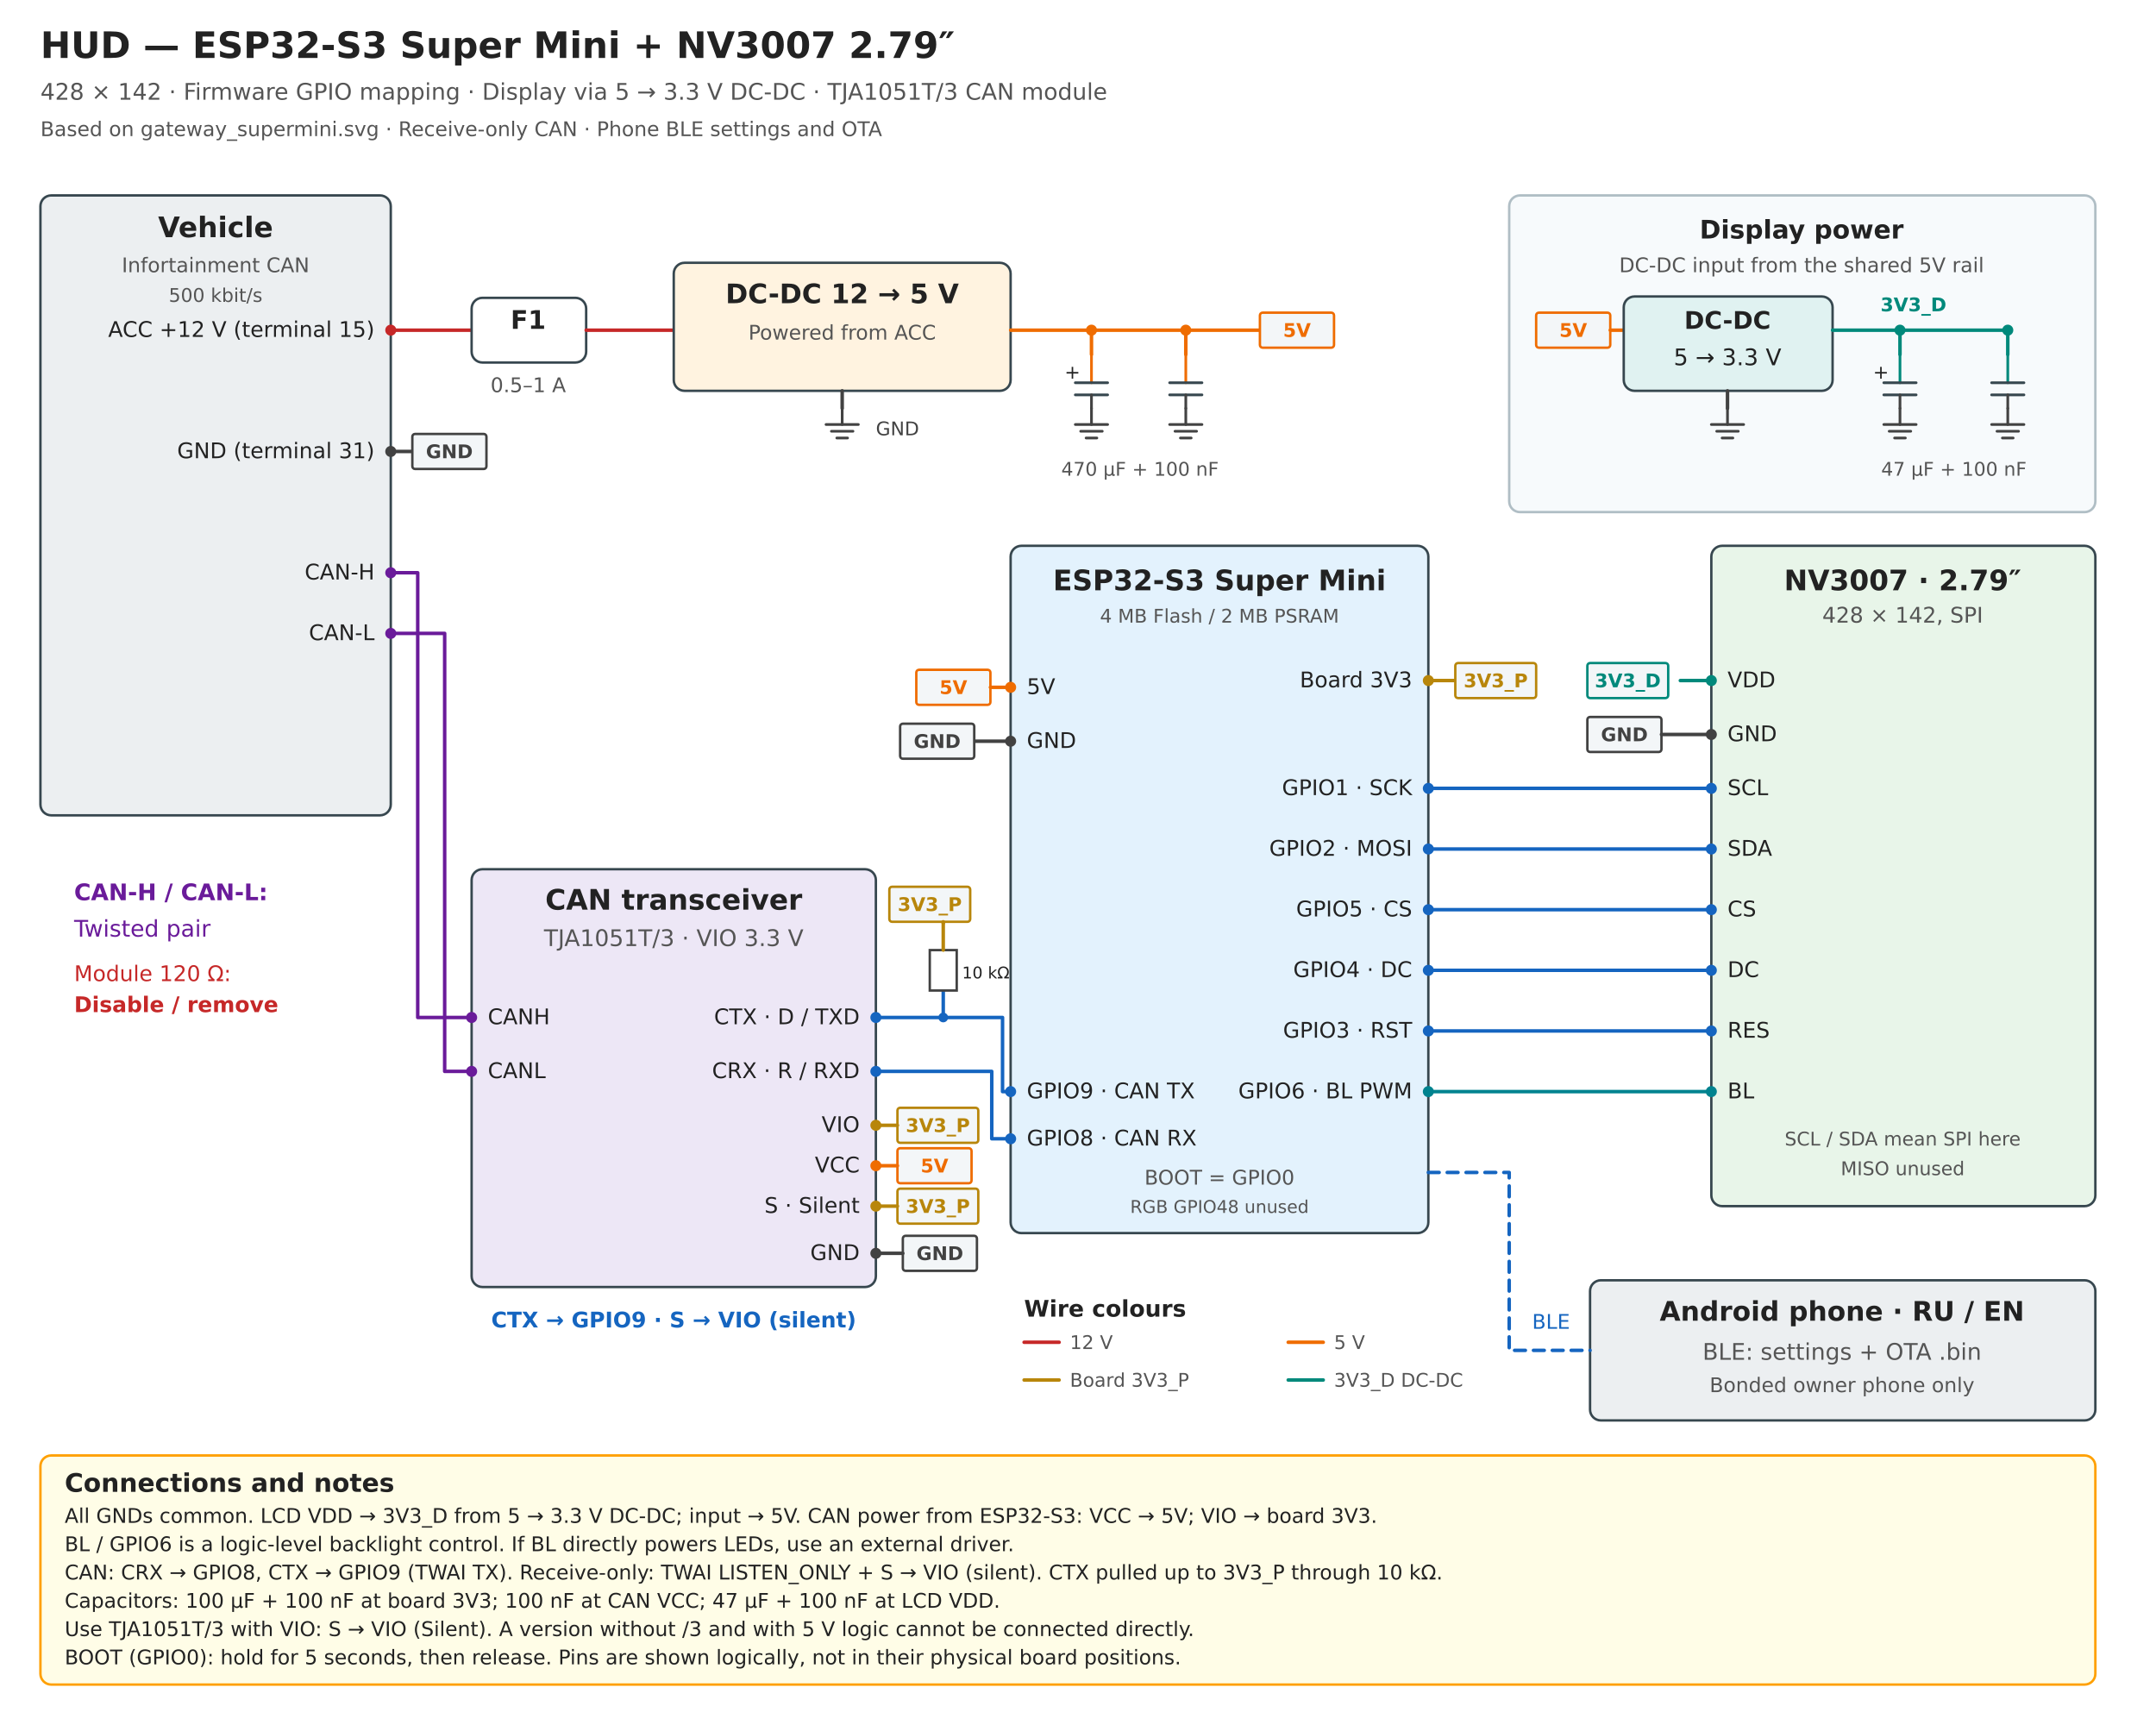
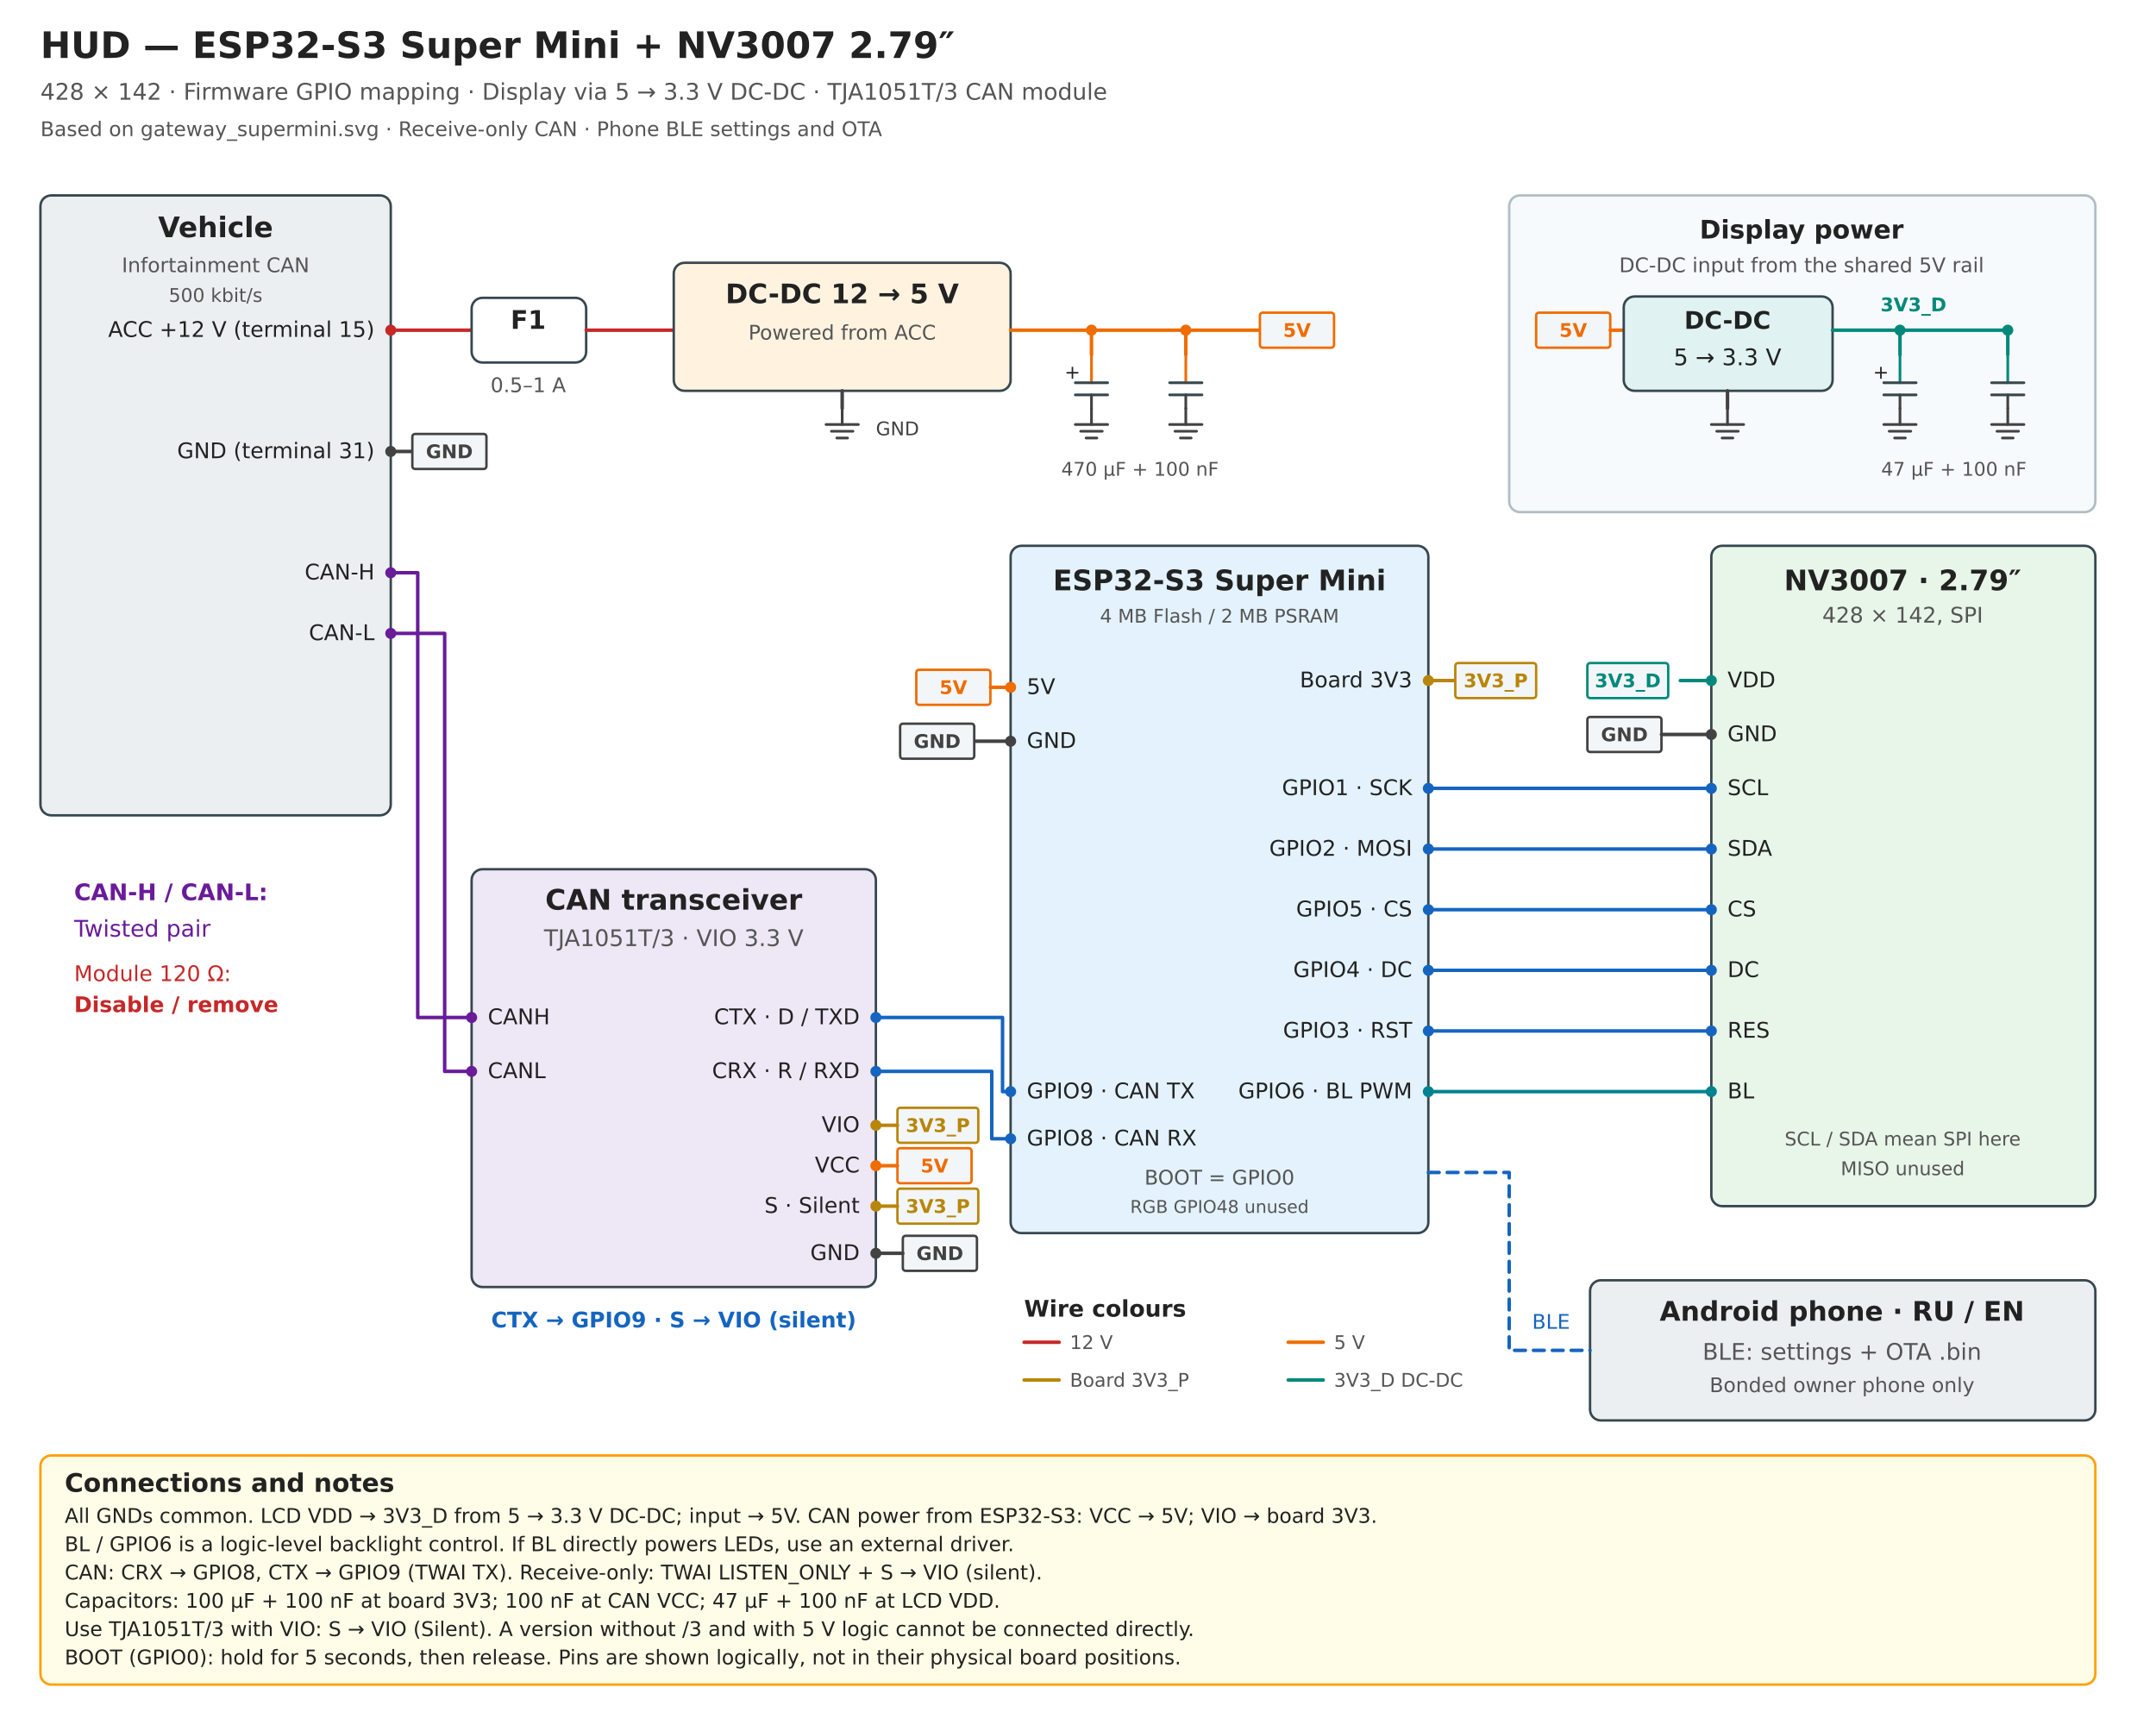
<svg xmlns="http://www.w3.org/2000/svg" width="1600" height="1280" viewBox="0 0 1600 1280" xml:lang="en">
  <rect x="0" y="0" width="1600" height="1280" rx="0" fill="#fff" stroke="none" stroke-width="1.8" />
  <text x="30" y="43" font-family="DejaVu Sans, Arial, sans-serif" font-size="27" fill="#222" text-anchor="start" font-weight="bold">HUD — ESP32-S3 Super Mini + NV3007 2.79″</text>
  <text x="30" y="74" font-family="DejaVu Sans, Arial, sans-serif" font-size="17" fill="#555" text-anchor="start" font-weight="normal">428 × 142 · Firmware GPIO mapping · Display via 5 → 3.3 V DC-DC · TJA1051T/3 CAN module</text>
  <text x="30" y="101" font-family="DejaVu Sans, Arial, sans-serif" font-size="15" fill="#555" text-anchor="start" font-weight="normal">Based on gateway_supermini.svg · Receive-only CAN · Phone BLE settings and OTA</text>
  <rect x="30" y="145" width="260" height="460" rx="8" fill="#eceff1" stroke="#37474f" stroke-width="1.8" />
  <text x="160" y="176" font-family="DejaVu Sans, Arial, sans-serif" font-size="21" fill="#222" text-anchor="middle" font-weight="bold">Vehicle</text>
  <text x="160" y="202" font-family="DejaVu Sans, Arial, sans-serif" font-size="15" fill="#555" text-anchor="middle" font-weight="normal">Infortainment CAN</text>
  <circle cx="290" cy="245" r="4.1" fill="#c62828" />
  <text x="278" y="250" font-family="DejaVu Sans, Arial, sans-serif" font-size="16" fill="#222" text-anchor="end" font-weight="normal">ACC +12 V (terminal 15)</text>
  <circle cx="290" cy="335" r="4.1" fill="#424242" />
  <text x="278" y="340" font-family="DejaVu Sans, Arial, sans-serif" font-size="16" fill="#222" text-anchor="end" font-weight="normal">GND (terminal 31)</text>
  <polyline points="290,335 306,335" fill="none" stroke="#424242" stroke-width="2.6" stroke-linecap="round" stroke-linejoin="round" />
  <rect x="306" y="322" width="55" height="26" rx="2" fill="#f3f6f8" stroke="#424242" stroke-width="1.8" />
  <text x="333.5" y="340" font-family="DejaVu Sans, Arial, sans-serif" font-size="14" fill="#424242" text-anchor="middle" font-weight="bold">GND</text>
  <circle cx="290" cy="425" r="4.1" fill="#6a1b9a" />
  <text x="278" y="430" font-family="DejaVu Sans, Arial, sans-serif" font-size="16" fill="#222" text-anchor="end" font-weight="normal">CAN-H</text>
  <circle cx="290" cy="470" r="4.1" fill="#6a1b9a" />
  <text x="278" y="475" font-family="DejaVu Sans, Arial, sans-serif" font-size="16" fill="#222" text-anchor="end" font-weight="normal">CAN-L</text>
  <polyline points="290,245 350,245" fill="none" stroke="#c62828" stroke-width="2.6" stroke-linecap="round" stroke-linejoin="round" />
  <rect x="350" y="221" width="85" height="48" rx="8" fill="#fff" stroke="#37474f" stroke-width="1.8" />
  <text x="392" y="244" font-family="DejaVu Sans, Arial, sans-serif" font-size="19" fill="#222" text-anchor="middle" font-weight="bold">F1</text>
  <text x="392" y="291" font-family="DejaVu Sans, Arial, sans-serif" font-size="15" fill="#555" text-anchor="middle" font-weight="normal">0.5–1 A</text>
  <polyline points="435,245 500,245" fill="none" stroke="#c62828" stroke-width="2.6" stroke-linecap="round" stroke-linejoin="round" />
  <rect x="500" y="195" width="250" height="95" rx="8" fill="#fff3e0" stroke="#37474f" stroke-width="1.8" />
  <text x="625" y="225" font-family="DejaVu Sans, Arial, sans-serif" font-size="20" fill="#222" text-anchor="middle" font-weight="bold">DC-DC 12 → 5 V</text>
  <text x="625" y="252" font-family="DejaVu Sans, Arial, sans-serif" font-size="15" fill="#555" text-anchor="middle" font-weight="normal">Powered from ACC</text>
  <polyline points="625,290 625,303" fill="none" stroke="#424242" stroke-width="2.6" stroke-linecap="round" stroke-linejoin="round" />
  <polyline points="625,303 625,315" fill="none" stroke="#424242" stroke-width="2" stroke-linecap="round" stroke-linejoin="round" />
  <polyline points="613,315 637,315" fill="none" stroke="#424242" stroke-width="2" stroke-linecap="round" stroke-linejoin="round" />
  <polyline points="617,320 633,320" fill="none" stroke="#424242" stroke-width="2" stroke-linecap="round" stroke-linejoin="round" />
  <polyline points="621,325 629,325" fill="none" stroke="#424242" stroke-width="2" stroke-linecap="round" stroke-linejoin="round" />
  <text x="650" y="323" font-family="DejaVu Sans, Arial, sans-serif" font-size="14" fill="#424242" text-anchor="start" font-weight="normal">GND</text>
  <polyline points="750,245 935,245" fill="none" stroke="#ef6c00" stroke-width="2.6" stroke-linecap="round" stroke-linejoin="round" />
  <circle cx="810" cy="245" r="4.1" fill="#ef6c00" />
  <circle cx="880" cy="245" r="4.1" fill="#ef6c00" />
  <polyline points="810,245 810,263" fill="none" stroke="#ef6c00" stroke-width="2.6" stroke-linecap="round" stroke-linejoin="round" />
  <polyline points="880,245 880,263" fill="none" stroke="#ef6c00" stroke-width="2.6" stroke-linecap="round" stroke-linejoin="round" />
  <polyline points="810,263 810,284" fill="none" stroke="#ef6c00" stroke-width="2" stroke-linecap="round" stroke-linejoin="round" />
  <polyline points="798,284 822,284" fill="none" stroke="#37474f" stroke-width="2" stroke-linecap="round" stroke-linejoin="round" />
  <polyline points="798,293 822,293" fill="none" stroke="#37474f" stroke-width="2" stroke-linecap="round" stroke-linejoin="round" />
  <polyline points="810,293 810,303" fill="none" stroke="#424242" stroke-width="2" stroke-linecap="round" stroke-linejoin="round" />
  <polyline points="810,303 810,315" fill="none" stroke="#424242" stroke-width="2" stroke-linecap="round" stroke-linejoin="round" />
  <polyline points="798,315 822,315" fill="none" stroke="#424242" stroke-width="2" stroke-linecap="round" stroke-linejoin="round" />
  <polyline points="802,320 818,320" fill="none" stroke="#424242" stroke-width="2" stroke-linecap="round" stroke-linejoin="round" />
  <polyline points="806,325 814,325" fill="none" stroke="#424242" stroke-width="2" stroke-linecap="round" stroke-linejoin="round" />
  <text x="790" y="281" font-family="DejaVu Sans, Arial, sans-serif" font-size="14" fill="#222" text-anchor="start" font-weight="normal">+</text>
  <polyline points="880,263 880,284" fill="none" stroke="#ef6c00" stroke-width="2" stroke-linecap="round" stroke-linejoin="round" />
  <polyline points="868,284 892,284" fill="none" stroke="#37474f" stroke-width="2" stroke-linecap="round" stroke-linejoin="round" />
  <polyline points="868,293 892,293" fill="none" stroke="#37474f" stroke-width="2" stroke-linecap="round" stroke-linejoin="round" />
  <polyline points="880,293 880,303" fill="none" stroke="#424242" stroke-width="2" stroke-linecap="round" stroke-linejoin="round" />
  <polyline points="880,303 880,315" fill="none" stroke="#424242" stroke-width="2" stroke-linecap="round" stroke-linejoin="round" />
  <polyline points="868,315 892,315" fill="none" stroke="#424242" stroke-width="2" stroke-linecap="round" stroke-linejoin="round" />
  <polyline points="872,320 888,320" fill="none" stroke="#424242" stroke-width="2" stroke-linecap="round" stroke-linejoin="round" />
  <polyline points="876,325 884,325" fill="none" stroke="#424242" stroke-width="2" stroke-linecap="round" stroke-linejoin="round" />
  <rect x="935" y="232" width="55" height="26" rx="2" fill="#f3f6f8" stroke="#ef6c00" stroke-width="1.8" />
  <text x="962.5" y="250" font-family="DejaVu Sans, Arial, sans-serif" font-size="14" fill="#ef6c00" text-anchor="middle" font-weight="bold">5V</text>
  <text x="846" y="353" font-family="DejaVu Sans, Arial, sans-serif" font-size="14" fill="#555" text-anchor="middle" font-weight="normal">470 µF + 100 nF</text>
  <rect x="1120" y="145" width="435" height="235" rx="8" fill="#f7fafc" stroke="#b0bec5" stroke-width="1.8" />
  <text x="1337" y="177" font-family="DejaVu Sans, Arial, sans-serif" font-size="19" fill="#222" text-anchor="middle" font-weight="bold">Display power</text>
  <text x="1337" y="202" font-family="DejaVu Sans, Arial, sans-serif" font-size="15" fill="#555" text-anchor="middle" font-weight="normal">DC-DC input from the shared 5V rail</text>
  <rect x="1140" y="232" width="55" height="26" rx="2" fill="#f3f6f8" stroke="#ef6c00" stroke-width="1.8" />
  <text x="1167.5" y="250" font-family="DejaVu Sans, Arial, sans-serif" font-size="14" fill="#ef6c00" text-anchor="middle" font-weight="bold">5V</text>
  <polyline points="1195,245 1205,245" fill="none" stroke="#ef6c00" stroke-width="2.6" stroke-linecap="round" stroke-linejoin="round" />
  <rect x="1205" y="220" width="155" height="70" rx="8" fill="#e0f2f1" stroke="#37474f" stroke-width="1.8" />
  <text x="1282" y="244" font-family="DejaVu Sans, Arial, sans-serif" font-size="18" fill="#222" text-anchor="middle" font-weight="bold">DC-DC</text>
  <text x="1282" y="271" font-family="DejaVu Sans, Arial, sans-serif" font-size="17" fill="#222" text-anchor="middle" font-weight="normal">5 → 3.3 V</text>
  <polyline points="1282,290 1282,303" fill="none" stroke="#424242" stroke-width="2.6" stroke-linecap="round" stroke-linejoin="round" />
  <polyline points="1282,303 1282,315" fill="none" stroke="#424242" stroke-width="2" stroke-linecap="round" stroke-linejoin="round" />
  <polyline points="1270,315 1294,315" fill="none" stroke="#424242" stroke-width="2" stroke-linecap="round" stroke-linejoin="round" />
  <polyline points="1274,320 1290,320" fill="none" stroke="#424242" stroke-width="2" stroke-linecap="round" stroke-linejoin="round" />
  <polyline points="1278,325 1286,325" fill="none" stroke="#424242" stroke-width="2" stroke-linecap="round" stroke-linejoin="round" />
  <polyline points="1360,245 1490,245" fill="none" stroke="#00897b" stroke-width="2.6" stroke-linecap="round" stroke-linejoin="round" />
  <text x="1420" y="231" font-family="DejaVu Sans, Arial, sans-serif" font-size="14" fill="#00897b" text-anchor="middle" font-weight="bold">3V3_D</text>
  <circle cx="1410" cy="245" r="4.1" fill="#00897b" />
  <circle cx="1490" cy="245" r="4.1" fill="#00897b" />
  <polyline points="1410,245 1410,263" fill="none" stroke="#00897b" stroke-width="2.6" stroke-linecap="round" stroke-linejoin="round" />
  <polyline points="1410,263 1410,284" fill="none" stroke="#00897b" stroke-width="2" stroke-linecap="round" stroke-linejoin="round" />
  <polyline points="1398,284 1422,284" fill="none" stroke="#37474f" stroke-width="2" stroke-linecap="round" stroke-linejoin="round" />
  <polyline points="1398,293 1422,293" fill="none" stroke="#37474f" stroke-width="2" stroke-linecap="round" stroke-linejoin="round" />
  <polyline points="1410,293 1410,303" fill="none" stroke="#424242" stroke-width="2" stroke-linecap="round" stroke-linejoin="round" />
  <polyline points="1410,303 1410,315" fill="none" stroke="#424242" stroke-width="2" stroke-linecap="round" stroke-linejoin="round" />
  <polyline points="1398,315 1422,315" fill="none" stroke="#424242" stroke-width="2" stroke-linecap="round" stroke-linejoin="round" />
  <polyline points="1402,320 1418,320" fill="none" stroke="#424242" stroke-width="2" stroke-linecap="round" stroke-linejoin="round" />
  <polyline points="1406,325 1414,325" fill="none" stroke="#424242" stroke-width="2" stroke-linecap="round" stroke-linejoin="round" />
  <text x="1390" y="281" font-family="DejaVu Sans, Arial, sans-serif" font-size="14" fill="#222" text-anchor="start" font-weight="normal">+</text>
  <polyline points="1490,245 1490,263" fill="none" stroke="#00897b" stroke-width="2.6" stroke-linecap="round" stroke-linejoin="round" />
  <polyline points="1490,263 1490,284" fill="none" stroke="#00897b" stroke-width="2" stroke-linecap="round" stroke-linejoin="round" />
  <polyline points="1478,284 1502,284" fill="none" stroke="#37474f" stroke-width="2" stroke-linecap="round" stroke-linejoin="round" />
  <polyline points="1478,293 1502,293" fill="none" stroke="#37474f" stroke-width="2" stroke-linecap="round" stroke-linejoin="round" />
  <polyline points="1490,293 1490,303" fill="none" stroke="#424242" stroke-width="2" stroke-linecap="round" stroke-linejoin="round" />
  <polyline points="1490,303 1490,315" fill="none" stroke="#424242" stroke-width="2" stroke-linecap="round" stroke-linejoin="round" />
  <polyline points="1478,315 1502,315" fill="none" stroke="#424242" stroke-width="2" stroke-linecap="round" stroke-linejoin="round" />
  <polyline points="1482,320 1498,320" fill="none" stroke="#424242" stroke-width="2" stroke-linecap="round" stroke-linejoin="round" />
  <polyline points="1486,325 1494,325" fill="none" stroke="#424242" stroke-width="2" stroke-linecap="round" stroke-linejoin="round" />
  <text x="1450" y="353" font-family="DejaVu Sans, Arial, sans-serif" font-size="14" fill="#555" text-anchor="middle" font-weight="normal">47 µF + 100 nF</text>
  <rect x="750" y="405" width="310" height="510" rx="8" fill="#e3f2fd" stroke="#37474f" stroke-width="1.8" />
  <text x="905" y="438" font-family="DejaVu Sans, Arial, sans-serif" font-size="21" fill="#222" text-anchor="middle" font-weight="bold">ESP32-S3 Super Mini</text>
  <text x="905" y="462" font-family="DejaVu Sans, Arial, sans-serif" font-size="14" fill="#555" text-anchor="middle" font-weight="normal">4 MB Flash / 2 MB PSRAM</text>
  <circle cx="750" cy="510" r="4.1" fill="#ef6c00" />
  <text x="762" y="515" font-family="DejaVu Sans, Arial, sans-serif" font-size="16" fill="#222" text-anchor="start" font-weight="normal">5V</text>
  <rect x="680" y="497" width="55" height="26" rx="2" fill="#f3f6f8" stroke="#ef6c00" stroke-width="1.8" />
  <text x="707.5" y="515" font-family="DejaVu Sans, Arial, sans-serif" font-size="14" fill="#ef6c00" text-anchor="middle" font-weight="bold">5V</text>
  <polyline points="735,510 750,510" fill="none" stroke="#ef6c00" stroke-width="2.6" stroke-linecap="round" stroke-linejoin="round" />
  <circle cx="750" cy="550" r="4.1" fill="#424242" />
  <text x="762" y="555" font-family="DejaVu Sans, Arial, sans-serif" font-size="16" fill="#222" text-anchor="start" font-weight="normal">GND</text>
  <rect x="668" y="537" width="55" height="26" rx="2" fill="#f3f6f8" stroke="#424242" stroke-width="1.8" />
  <text x="695.5" y="555" font-family="DejaVu Sans, Arial, sans-serif" font-size="14" fill="#424242" text-anchor="middle" font-weight="bold">GND</text>
  <polyline points="724,550 750,550" fill="none" stroke="#424242" stroke-width="2.6" stroke-linecap="round" stroke-linejoin="round" />
  <circle cx="1060" cy="505" r="4.1" fill="#b8860b" />
  <text x="1048" y="510" font-family="DejaVu Sans, Arial, sans-serif" font-size="16" fill="#222" text-anchor="end" font-weight="normal">Board 3V3</text>
  <polyline points="1060,505 1080,505" fill="none" stroke="#b8860b" stroke-width="2.6" stroke-linecap="round" stroke-linejoin="round" />
  <rect x="1080" y="492" width="60" height="26" rx="2" fill="#f3f6f8" stroke="#b8860b" stroke-width="1.8" />
  <text x="1110.0" y="510" font-family="DejaVu Sans, Arial, sans-serif" font-size="14" fill="#b8860b" text-anchor="middle" font-weight="bold">3V3_P</text>
  <circle cx="750" cy="845" r="4.1" fill="#1565c0" />
  <text x="762" y="850" font-family="DejaVu Sans, Arial, sans-serif" font-size="16" fill="#222" text-anchor="start" font-weight="normal">GPIO8 · CAN RX</text>
  <circle cx="750" cy="810" r="4.1" fill="#1565c0" />
  <text x="762" y="815" font-family="DejaVu Sans, Arial, sans-serif" font-size="16" fill="#222" text-anchor="start" font-weight="normal">GPIO9 · CAN TX</text>
  <text x="905" y="879" font-family="DejaVu Sans, Arial, sans-serif" font-size="15" fill="#555" text-anchor="middle" font-weight="normal">BOOT = GPIO0</text>
  <text x="905" y="900" font-family="DejaVu Sans, Arial, sans-serif" font-size="13" fill="#555" text-anchor="middle" font-weight="normal">RGB GPIO48 unused</text>
  <rect x="1270" y="405" width="285" height="490" rx="8" fill="#e8f5e9" stroke="#37474f" stroke-width="1.8" />
  <text x="1412" y="438" font-family="DejaVu Sans, Arial, sans-serif" font-size="21" fill="#222" text-anchor="middle" font-weight="bold">NV3007 · 2.79″</text>
  <text x="1412" y="462" font-family="DejaVu Sans, Arial, sans-serif" font-size="16" fill="#555" text-anchor="middle" font-weight="normal">428 × 142, SPI</text>
  <circle cx="1270" cy="505" r="4.1" fill="#00897b" />
  <text x="1282" y="510" font-family="DejaVu Sans, Arial, sans-serif" font-size="16" fill="#222" text-anchor="start" font-weight="normal">VDD</text>
  <rect x="1178" y="492" width="60" height="26" rx="2" fill="#f3f6f8" stroke="#00897b" stroke-width="1.8" />
  <text x="1208.0" y="510" font-family="DejaVu Sans, Arial, sans-serif" font-size="14" fill="#00897b" text-anchor="middle" font-weight="bold">3V3_D</text>
  <polyline points="1247,505 1270,505" fill="none" stroke="#00897b" stroke-width="2.6" stroke-linecap="round" stroke-linejoin="round" />
  <circle cx="1270" cy="545" r="4.1" fill="#424242" />
  <text x="1282" y="550" font-family="DejaVu Sans, Arial, sans-serif" font-size="16" fill="#222" text-anchor="start" font-weight="normal">GND</text>
  <rect x="1178" y="532" width="55" height="26" rx="2" fill="#f3f6f8" stroke="#424242" stroke-width="1.8" />
  <text x="1205.5" y="550" font-family="DejaVu Sans, Arial, sans-serif" font-size="14" fill="#424242" text-anchor="middle" font-weight="bold">GND</text>
  <polyline points="1233,545 1270,545" fill="none" stroke="#424242" stroke-width="2.6" stroke-linecap="round" stroke-linejoin="round" />
  <circle cx="1060" cy="585" r="4.1" fill="#1565c0" />
  <text x="1048" y="590" font-family="DejaVu Sans, Arial, sans-serif" font-size="16" fill="#222" text-anchor="end" font-weight="normal">GPIO1 · SCK</text>
  <circle cx="1270" cy="585" r="4.1" fill="#1565c0" />
  <text x="1282" y="590" font-family="DejaVu Sans, Arial, sans-serif" font-size="16" fill="#222" text-anchor="start" font-weight="normal">SCL</text>
  <polyline points="1060,585 1270,585" fill="none" stroke="#1565c0" stroke-width="2.6" stroke-linecap="round" stroke-linejoin="round" />
  <circle cx="1060" cy="630" r="4.1" fill="#1565c0" />
  <text x="1048" y="635" font-family="DejaVu Sans, Arial, sans-serif" font-size="16" fill="#222" text-anchor="end" font-weight="normal">GPIO2 · MOSI</text>
  <circle cx="1270" cy="630" r="4.1" fill="#1565c0" />
  <text x="1282" y="635" font-family="DejaVu Sans, Arial, sans-serif" font-size="16" fill="#222" text-anchor="start" font-weight="normal">SDA</text>
  <polyline points="1060,630 1270,630" fill="none" stroke="#1565c0" stroke-width="2.6" stroke-linecap="round" stroke-linejoin="round" />
  <circle cx="1060" cy="675" r="4.1" fill="#1565c0" />
  <text x="1048" y="680" font-family="DejaVu Sans, Arial, sans-serif" font-size="16" fill="#222" text-anchor="end" font-weight="normal">GPIO5 · CS</text>
  <circle cx="1270" cy="675" r="4.1" fill="#1565c0" />
  <text x="1282" y="680" font-family="DejaVu Sans, Arial, sans-serif" font-size="16" fill="#222" text-anchor="start" font-weight="normal">CS</text>
  <polyline points="1060,675 1270,675" fill="none" stroke="#1565c0" stroke-width="2.6" stroke-linecap="round" stroke-linejoin="round" />
  <circle cx="1060" cy="720" r="4.1" fill="#1565c0" />
  <text x="1048" y="725" font-family="DejaVu Sans, Arial, sans-serif" font-size="16" fill="#222" text-anchor="end" font-weight="normal">GPIO4 · DC</text>
  <circle cx="1270" cy="720" r="4.1" fill="#1565c0" />
  <text x="1282" y="725" font-family="DejaVu Sans, Arial, sans-serif" font-size="16" fill="#222" text-anchor="start" font-weight="normal">DC</text>
  <polyline points="1060,720 1270,720" fill="none" stroke="#1565c0" stroke-width="2.6" stroke-linecap="round" stroke-linejoin="round" />
  <circle cx="1060" cy="765" r="4.1" fill="#1565c0" />
  <text x="1048" y="770" font-family="DejaVu Sans, Arial, sans-serif" font-size="16" fill="#222" text-anchor="end" font-weight="normal">GPIO3 · RST</text>
  <circle cx="1270" cy="765" r="4.1" fill="#1565c0" />
  <text x="1282" y="770" font-family="DejaVu Sans, Arial, sans-serif" font-size="16" fill="#222" text-anchor="start" font-weight="normal">RES</text>
  <polyline points="1060,765 1270,765" fill="none" stroke="#1565c0" stroke-width="2.6" stroke-linecap="round" stroke-linejoin="round" />
  <circle cx="1060" cy="810" r="4.1" fill="#00838f" />
  <text x="1048" y="815" font-family="DejaVu Sans, Arial, sans-serif" font-size="16" fill="#222" text-anchor="end" font-weight="normal">GPIO6 · BL PWM</text>
  <circle cx="1270" cy="810" r="4.1" fill="#00838f" />
  <text x="1282" y="815" font-family="DejaVu Sans, Arial, sans-serif" font-size="16" fill="#222" text-anchor="start" font-weight="normal">BL</text>
  <polyline points="1060,810 1270,810" fill="none" stroke="#00838f" stroke-width="2.6" stroke-linecap="round" stroke-linejoin="round" />
  <text x="1412" y="850" font-family="DejaVu Sans, Arial, sans-serif" font-size="14" fill="#555" text-anchor="middle" font-weight="normal">SCL / SDA mean SPI here</text>
  <text x="1412" y="872" font-family="DejaVu Sans, Arial, sans-serif" font-size="14" fill="#555" text-anchor="middle" font-weight="normal">MISO unused</text>
  <rect x="350" y="645" width="300" height="310" rx="8" fill="#ede7f6" stroke="#37474f" stroke-width="1.8" />
  <text x="500" y="675" font-family="DejaVu Sans, Arial, sans-serif" font-size="21" fill="#222" text-anchor="middle" font-weight="bold">CAN transceiver</text>
  <text x="500" y="702" font-family="DejaVu Sans, Arial, sans-serif" font-size="17" fill="#555" text-anchor="middle" font-weight="normal">TJA1051T/3 · VIO 3.3 V</text>
  <circle cx="350" cy="755" r="4.1" fill="#6a1b9a" />
  <text x="362" y="760" font-family="DejaVu Sans, Arial, sans-serif" font-size="16" fill="#222" text-anchor="start" font-weight="normal">CANH</text>
  <circle cx="350" cy="795" r="4.1" fill="#6a1b9a" />
  <text x="362" y="800" font-family="DejaVu Sans, Arial, sans-serif" font-size="16" fill="#222" text-anchor="start" font-weight="normal">CANL</text>
  <polyline points="290,425 310,425 310,755 350,755" fill="none" stroke="#6a1b9a" stroke-width="2.6" stroke-linecap="round" stroke-linejoin="round" />
  <polyline points="290,470 330,470 330,795 350,795" fill="none" stroke="#6a1b9a" stroke-width="2.6" stroke-linecap="round" stroke-linejoin="round" />
  <text x="55" y="668" font-family="DejaVu Sans, Arial, sans-serif" font-size="17" fill="#6a1b9a" text-anchor="start" font-weight="bold">CAN-H / CAN-L:</text>
  <text x="55" y="695" font-family="DejaVu Sans, Arial, sans-serif" font-size="17" fill="#6a1b9a" text-anchor="start" font-weight="normal">Twisted pair</text>
  <text x="55" y="728" font-family="DejaVu Sans, Arial, sans-serif" font-size="16" fill="#c62828" text-anchor="start" font-weight="normal">Module 120 Ω:</text>
  <text x="55" y="751" font-family="DejaVu Sans, Arial, sans-serif" font-size="16" fill="#c62828" text-anchor="start" font-weight="bold">Disable / remove</text>
  <circle cx="650" cy="755" r="4.1" fill="#1565c0" />
  <text x="638" y="760" font-family="DejaVu Sans, Arial, sans-serif" font-size="16" fill="#222" text-anchor="end" font-weight="normal">CTX · D / TXD</text>
-   <polyline points="650,755 700,755 700,735" fill="none" stroke="#1565c0" stroke-width="2.6" stroke-linecap="round" stroke-linejoin="round" />
-   <rect x="690" y="705" width="20" height="30" rx="0" fill="#fff" stroke="#424242" stroke-width="1.8" />
-   <polyline points="700,705 700,685" fill="none" stroke="#b8860b" stroke-width="2.6" stroke-linecap="round" stroke-linejoin="round" />
-   <rect x="660" y="658" width="60" height="26" rx="2" fill="#f3f6f8" stroke="#b8860b" stroke-width="1.8" />
-   <text x="690.0" y="676" font-family="DejaVu Sans, Arial, sans-serif" font-size="14" fill="#b8860b" text-anchor="middle" font-weight="bold">3V3_P</text>
-   <polyline points="700,684 700,685" fill="none" stroke="#b8860b" stroke-width="2.6" stroke-linecap="round" stroke-linejoin="round" />
-   <text x="714" y="726" font-family="DejaVu Sans, Arial, sans-serif" font-size="12" fill="#222" text-anchor="start" font-weight="normal">10 kΩ</text>
  <circle cx="650" cy="795" r="4.1" fill="#1565c0" />
  <text x="638" y="800" font-family="DejaVu Sans, Arial, sans-serif" font-size="16" fill="#222" text-anchor="end" font-weight="normal">CRX · R / RXD</text>
  <polyline points="650,795 736,795 736,845 750,845" fill="none" stroke="#1565c0" stroke-width="2.6" stroke-linecap="round" stroke-linejoin="round" />
-   <polyline points="700,755 744,755 744,810 750,810" fill="none" stroke="#1565c0" stroke-width="2.6" stroke-linecap="round" stroke-linejoin="round" />
-   <circle cx="700" cy="755" r="3.6" fill="#1565c0" />
+   <polyline points="650,755 744,755 744,810 750,810" fill="none" stroke="#1565c0" stroke-width="2.6" stroke-linecap="round" stroke-linejoin="round" />
  <circle cx="650" cy="835" r="4.1" fill="#b8860b" />
  <text x="638" y="840" font-family="DejaVu Sans, Arial, sans-serif" font-size="16" fill="#222" text-anchor="end" font-weight="normal">VIO</text>
  <rect x="666" y="822" width="60" height="26" rx="2" fill="#f3f6f8" stroke="#b8860b" stroke-width="1.8" />
  <text x="696.0" y="840" font-family="DejaVu Sans, Arial, sans-serif" font-size="14" fill="#b8860b" text-anchor="middle" font-weight="bold">3V3_P</text>
  <polyline points="650,835 666,835" fill="none" stroke="#b8860b" stroke-width="2.6" stroke-linecap="round" stroke-linejoin="round" />
  <circle cx="650" cy="865" r="4.1" fill="#ef6c00" />
  <text x="638" y="870" font-family="DejaVu Sans, Arial, sans-serif" font-size="16" fill="#222" text-anchor="end" font-weight="normal">VCC</text>
  <rect x="666" y="852" width="55" height="26" rx="2" fill="#f3f6f8" stroke="#ef6c00" stroke-width="1.8" />
  <text x="693.5" y="870" font-family="DejaVu Sans, Arial, sans-serif" font-size="14" fill="#ef6c00" text-anchor="middle" font-weight="bold">5V</text>
  <polyline points="650,865 666,865" fill="none" stroke="#ef6c00" stroke-width="2.6" stroke-linecap="round" stroke-linejoin="round" />
  <circle cx="650" cy="895" r="4.1" fill="#b8860b" />
  <text x="638" y="900" font-family="DejaVu Sans, Arial, sans-serif" font-size="16" fill="#222" text-anchor="end" font-weight="normal">S · Silent</text>
  <rect x="666" y="882" width="60" height="26" rx="2" fill="#f3f6f8" stroke="#b8860b" stroke-width="1.8" />
  <text x="696.0" y="900" font-family="DejaVu Sans, Arial, sans-serif" font-size="14" fill="#b8860b" text-anchor="middle" font-weight="bold">3V3_P</text>
  <polyline points="650,895 666,895" fill="none" stroke="#b8860b" stroke-width="2.6" stroke-linecap="round" stroke-linejoin="round" />
  <circle cx="650" cy="930" r="4.1" fill="#424242" />
  <text x="638" y="935" font-family="DejaVu Sans, Arial, sans-serif" font-size="16" fill="#222" text-anchor="end" font-weight="normal">GND</text>
  <rect x="670" y="917" width="55" height="26" rx="2" fill="#f3f6f8" stroke="#424242" stroke-width="1.8" />
  <text x="697.5" y="935" font-family="DejaVu Sans, Arial, sans-serif" font-size="14" fill="#424242" text-anchor="middle" font-weight="bold">GND</text>
  <polyline points="650,930 670,930" fill="none" stroke="#424242" stroke-width="2.6" stroke-linecap="round" stroke-linejoin="round" />
  <text x="500" y="985" font-family="DejaVu Sans, Arial, sans-serif" font-size="16" fill="#1565c0" text-anchor="middle" font-weight="bold">CTX → GPIO9 · S → VIO (silent)</text>
  <rect x="1180" y="950" width="375" height="104" rx="8" fill="#eceff1" stroke="#37474f" stroke-width="1.8" />
  <text x="1367" y="980" font-family="DejaVu Sans, Arial, sans-serif" font-size="20" fill="#222" text-anchor="middle" font-weight="bold">Android phone · RU / EN</text>
  <text x="1367" y="1009" font-family="DejaVu Sans, Arial, sans-serif" font-size="17" fill="#555" text-anchor="middle" font-weight="normal">BLE: settings + OTA .bin</text>
  <text x="1367" y="1033" font-family="DejaVu Sans, Arial, sans-serif" font-size="15" fill="#555" text-anchor="middle" font-weight="normal">Bonded owner phone only</text>
  <polyline points="1060,870 1120,870 1120,1002 1180,1002" fill="none" stroke="#1565c0" stroke-width="2.6" stroke-linecap="round" stroke-linejoin="round" stroke-dasharray="8 6" />
  <text x="1137" y="986" font-family="DejaVu Sans, Arial, sans-serif" font-size="15" fill="#1565c0" text-anchor="start" font-weight="normal">BLE</text>
  <text x="760" y="977" font-family="DejaVu Sans, Arial, sans-serif" font-size="17" fill="#222" text-anchor="start" font-weight="bold">Wire colours</text>
  <polyline points="760,996 786,996" fill="none" stroke="#c62828" stroke-width="2.6" stroke-linecap="round" stroke-linejoin="round" />
  <text x="794" y="1001" font-family="DejaVu Sans, Arial, sans-serif" font-size="14" fill="#555" text-anchor="start" font-weight="normal">12 V</text>
  <polyline points="956,996 982,996" fill="none" stroke="#ef6c00" stroke-width="2.6" stroke-linecap="round" stroke-linejoin="round" />
  <text x="990" y="1001" font-family="DejaVu Sans, Arial, sans-serif" font-size="14" fill="#555" text-anchor="start" font-weight="normal">5 V</text>
  <polyline points="760,1024 786,1024" fill="none" stroke="#b8860b" stroke-width="2.6" stroke-linecap="round" stroke-linejoin="round" />
  <text x="794" y="1029" font-family="DejaVu Sans, Arial, sans-serif" font-size="14" fill="#555" text-anchor="start" font-weight="normal">Board 3V3_P</text>
  <polyline points="956,1024 982,1024" fill="none" stroke="#00897b" stroke-width="2.6" stroke-linecap="round" stroke-linejoin="round" />
  <text x="990" y="1029" font-family="DejaVu Sans, Arial, sans-serif" font-size="14" fill="#555" text-anchor="start" font-weight="normal">3V3_D DC-DC</text>
  <rect x="30" y="1080" width="1525" height="170" rx="8" fill="#fffde7" stroke="#ffa000" stroke-width="1.8" />
  <text x="48" y="1107" font-family="DejaVu Sans, Arial, sans-serif" font-size="19" fill="#222" text-anchor="start" font-weight="bold">Connections and notes</text>
  <text x="48" y="1130" font-family="DejaVu Sans, Arial, sans-serif" font-size="15" fill="#222" text-anchor="start" font-weight="normal">All GNDs common. LCD VDD → 3V3_D from 5 → 3.3 V DC-DC; input → 5V. CAN power from ESP32-S3: VCC → 5V; VIO → board 3V3.</text>
  <text x="48" y="1151" font-family="DejaVu Sans, Arial, sans-serif" font-size="15" fill="#222" text-anchor="start" font-weight="normal">BL / GPIO6 is a logic-level backlight control. If BL directly powers LEDs, use an external driver.</text>
-   <text x="48" y="1172" font-family="DejaVu Sans, Arial, sans-serif" font-size="15" fill="#222" text-anchor="start" font-weight="normal">CAN: CRX → GPIO8, CTX → GPIO9 (TWAI TX). Receive-only: TWAI LISTEN_ONLY + S → VIO (silent). CTX pulled up to 3V3_P through 10 kΩ.</text>
+   <text x="48" y="1172" font-family="DejaVu Sans, Arial, sans-serif" font-size="15" fill="#222" text-anchor="start" font-weight="normal">CAN: CRX → GPIO8, CTX → GPIO9 (TWAI TX). Receive-only: TWAI LISTEN_ONLY + S → VIO (silent).</text>
  <text x="48" y="1193" font-family="DejaVu Sans, Arial, sans-serif" font-size="15" fill="#222" text-anchor="start" font-weight="normal">Capacitors: 100 µF + 100 nF at board 3V3; 100 nF at CAN VCC; 47 µF + 100 nF at LCD VDD.</text>
  <text x="48" y="1214" font-family="DejaVu Sans, Arial, sans-serif" font-size="15" fill="#222" text-anchor="start" font-weight="normal">Use TJA1051T/3 with VIO: S → VIO (Silent). A version without /3 and with 5 V logic cannot be connected directly.</text>
  <text x="48" y="1235" font-family="DejaVu Sans, Arial, sans-serif" font-size="15" fill="#222" text-anchor="start" font-weight="normal">BOOT (GPIO0): hold for 5 seconds, then release. Pins are shown logically, not in their physical board positions.</text>
  <text x="160" y="224" font-family="DejaVu Sans, Arial, sans-serif" font-size="14" fill="#555" text-anchor="middle" font-weight="normal">500 kbit/s</text>
</svg>
